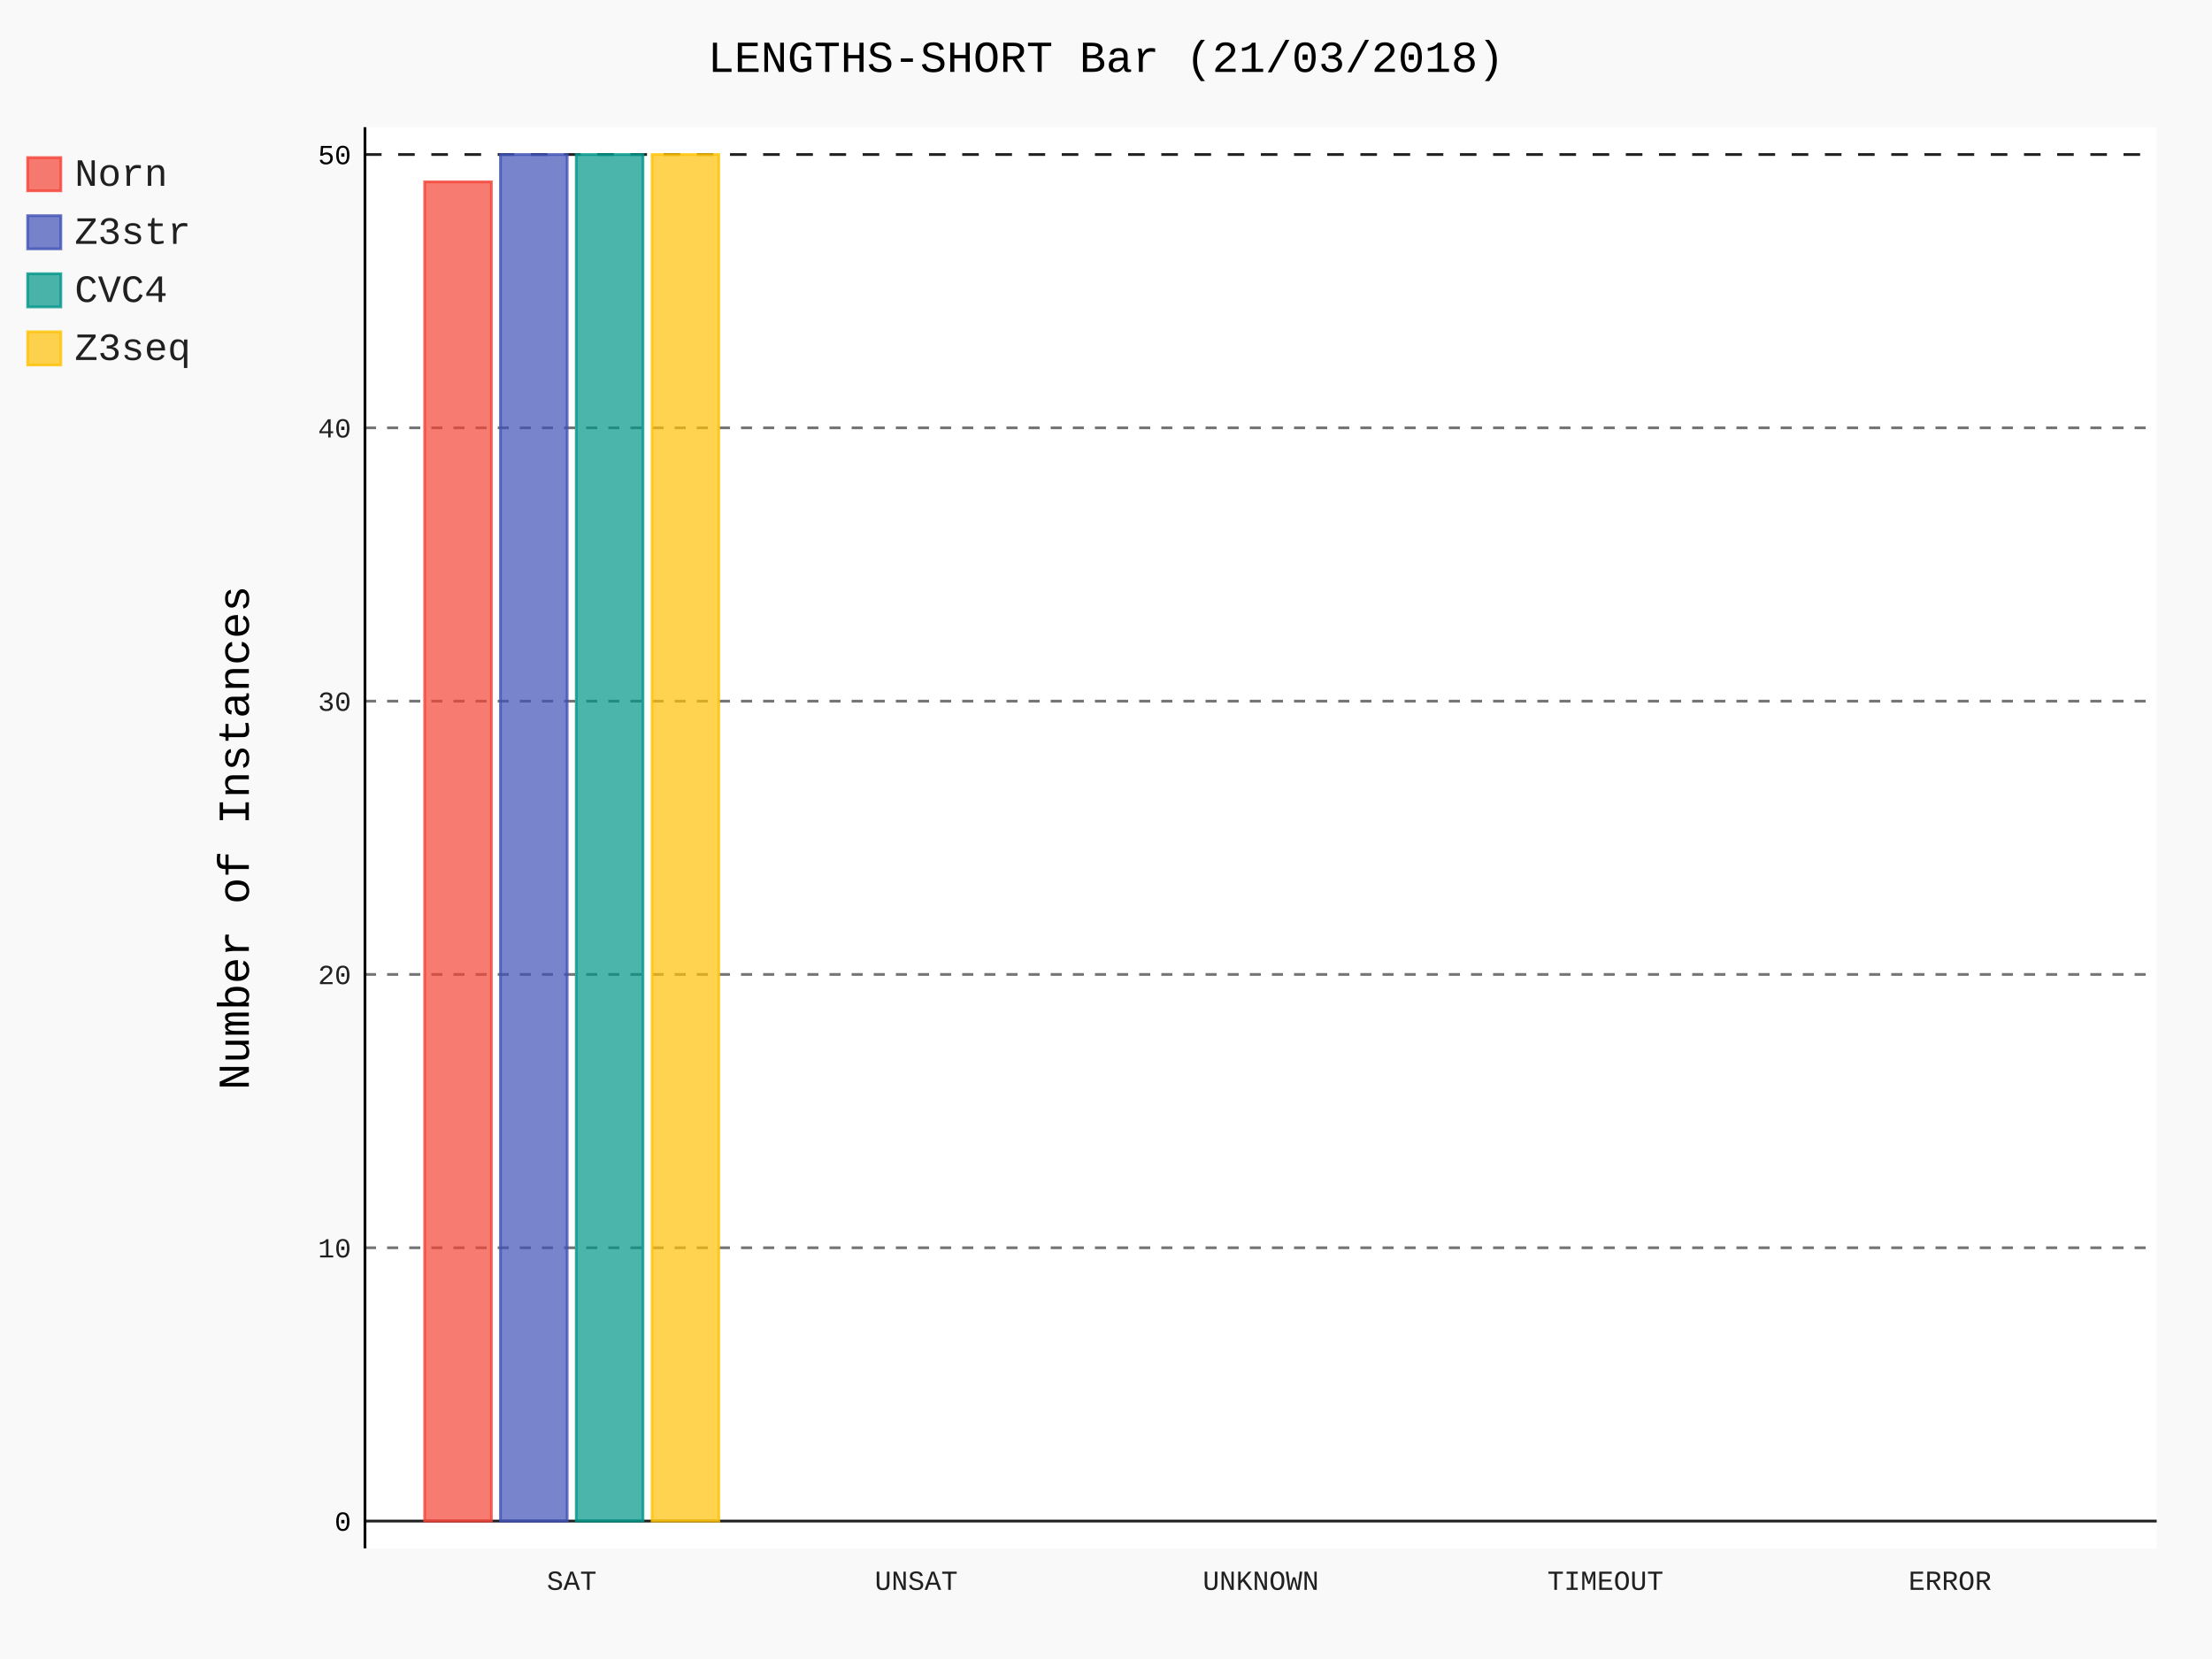
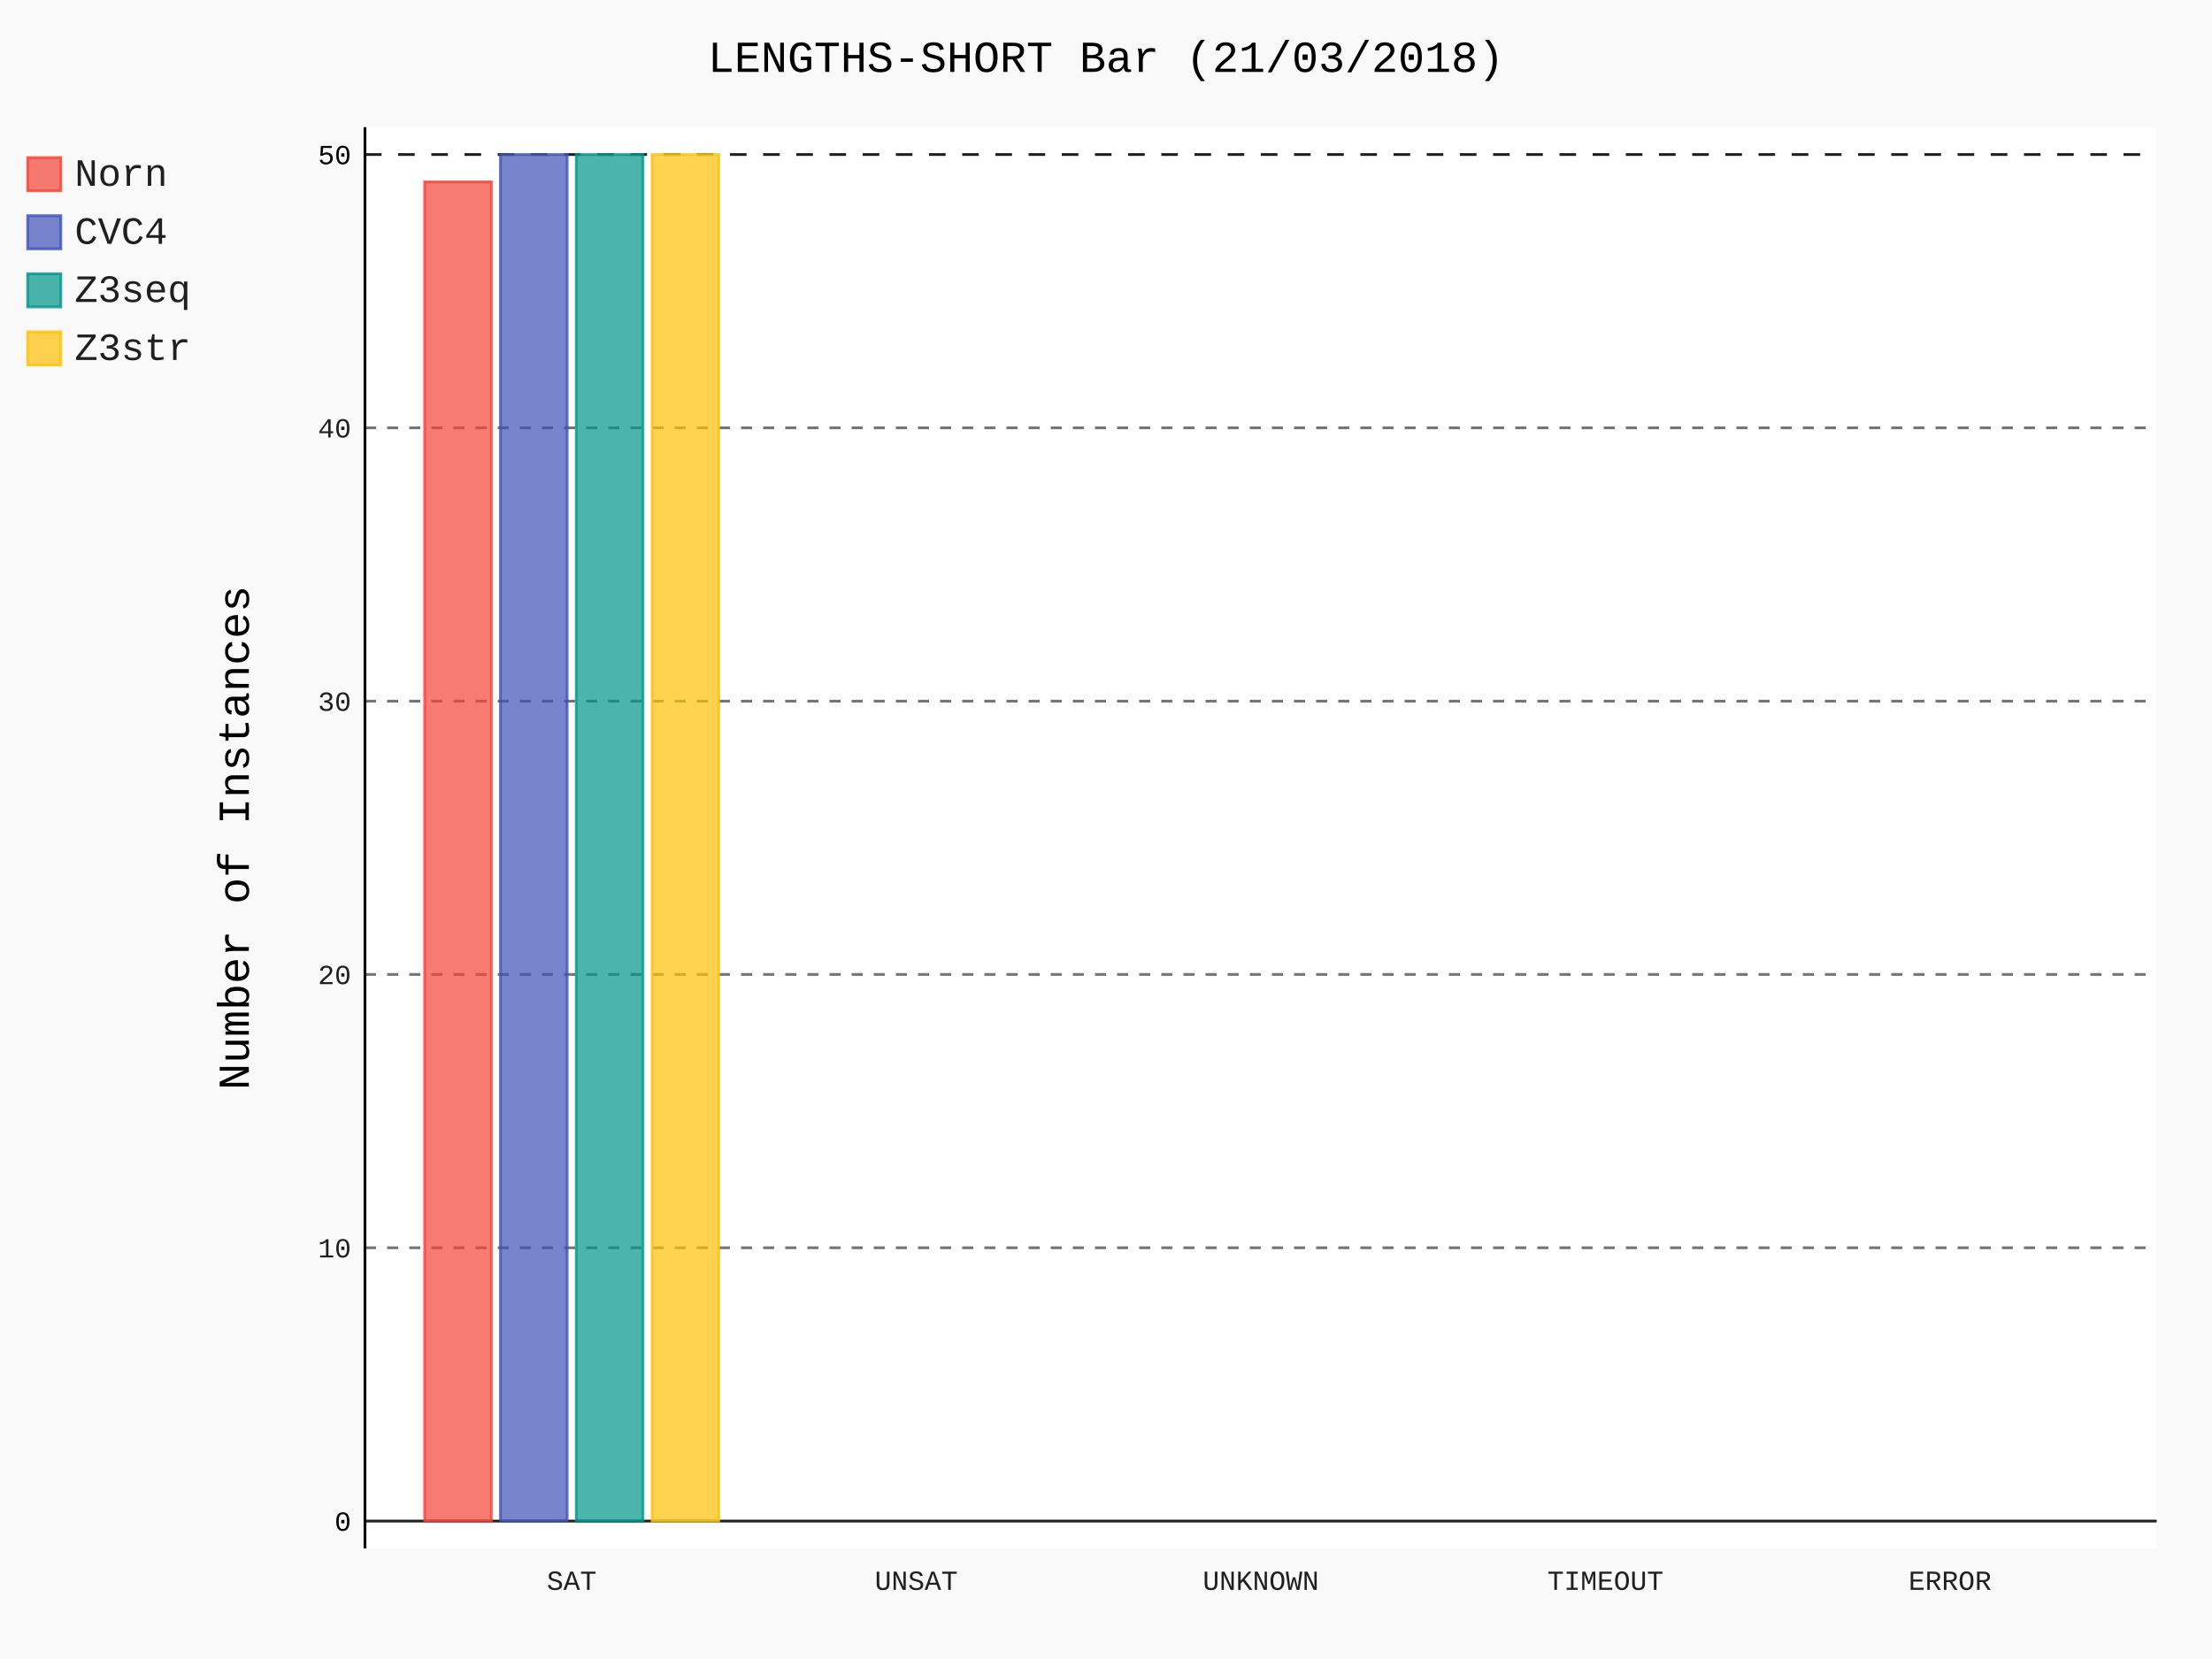
- <svg xmlns="http://www.w3.org/2000/svg" id="chart-1cfbd362-29a6-498b-b68c-1184cf4b8b61" class="pygal-chart" viewBox="0 0 800 600">
+ <svg xmlns="http://www.w3.org/2000/svg" id="chart-2033258e-1c32-41fd-93d3-5987667c406d" class="pygal-chart" viewBox="0 0 800 600">
  <defs>
-     <style type="text/css">#chart-1cfbd362-29a6-498b-b68c-1184cf4b8b61{-webkit-user-select:none;-webkit-font-smoothing:antialiased;font-family:Consolas,"Liberation Mono",Menlo,Courier,monospace}#chart-1cfbd362-29a6-498b-b68c-1184cf4b8b61 .title{font-family:Consolas,"Liberation Mono",Menlo,Courier,monospace;font-size:16px}#chart-1cfbd362-29a6-498b-b68c-1184cf4b8b61 .legends .legend text{font-family:Consolas,"Liberation Mono",Menlo,Courier,monospace;font-size:14px}#chart-1cfbd362-29a6-498b-b68c-1184cf4b8b61 .axis text{font-family:Consolas,"Liberation Mono",Menlo,Courier,monospace;font-size:10px}#chart-1cfbd362-29a6-498b-b68c-1184cf4b8b61 .axis text.major{font-family:Consolas,"Liberation Mono",Menlo,Courier,monospace;font-size:10px}#chart-1cfbd362-29a6-498b-b68c-1184cf4b8b61 .text-overlay text.value{font-family:Consolas,"Liberation Mono",Menlo,Courier,monospace;font-size:16px}#chart-1cfbd362-29a6-498b-b68c-1184cf4b8b61 .text-overlay text.label{font-family:Consolas,"Liberation Mono",Menlo,Courier,monospace;font-size:10px}#chart-1cfbd362-29a6-498b-b68c-1184cf4b8b61 .tooltip{font-family:Consolas,"Liberation Mono",Menlo,Courier,monospace;font-size:14px}#chart-1cfbd362-29a6-498b-b68c-1184cf4b8b61 text.no_data{font-family:Consolas,"Liberation Mono",Menlo,Courier,monospace;font-size:64px}
- #chart-1cfbd362-29a6-498b-b68c-1184cf4b8b61{background-color:rgba(249,249,249,1)}#chart-1cfbd362-29a6-498b-b68c-1184cf4b8b61 path,#chart-1cfbd362-29a6-498b-b68c-1184cf4b8b61 line,#chart-1cfbd362-29a6-498b-b68c-1184cf4b8b61 rect,#chart-1cfbd362-29a6-498b-b68c-1184cf4b8b61 circle{-webkit-transition:150ms;-moz-transition:150ms;transition:150ms}#chart-1cfbd362-29a6-498b-b68c-1184cf4b8b61 .graph &gt; .background{fill:rgba(249,249,249,1)}#chart-1cfbd362-29a6-498b-b68c-1184cf4b8b61 .plot &gt; .background{fill:rgba(255,255,255,1)}#chart-1cfbd362-29a6-498b-b68c-1184cf4b8b61 .graph{fill:rgba(0,0,0,.87)}#chart-1cfbd362-29a6-498b-b68c-1184cf4b8b61 text.no_data{fill:rgba(0,0,0,1)}#chart-1cfbd362-29a6-498b-b68c-1184cf4b8b61 .title{fill:rgba(0,0,0,1)}#chart-1cfbd362-29a6-498b-b68c-1184cf4b8b61 .legends .legend text{fill:rgba(0,0,0,.87)}#chart-1cfbd362-29a6-498b-b68c-1184cf4b8b61 .legends .legend:hover text{fill:rgba(0,0,0,1)}#chart-1cfbd362-29a6-498b-b68c-1184cf4b8b61 .axis .line{stroke:rgba(0,0,0,1)}#chart-1cfbd362-29a6-498b-b68c-1184cf4b8b61 .axis .guide.line{stroke:rgba(0,0,0,.54)}#chart-1cfbd362-29a6-498b-b68c-1184cf4b8b61 .axis .major.line{stroke:rgba(0,0,0,.87)}#chart-1cfbd362-29a6-498b-b68c-1184cf4b8b61 .axis text.major{fill:rgba(0,0,0,1)}#chart-1cfbd362-29a6-498b-b68c-1184cf4b8b61 .axis.y .guides:hover .guide.line,#chart-1cfbd362-29a6-498b-b68c-1184cf4b8b61 .line-graph .axis.x .guides:hover .guide.line,#chart-1cfbd362-29a6-498b-b68c-1184cf4b8b61 .stackedline-graph .axis.x .guides:hover .guide.line,#chart-1cfbd362-29a6-498b-b68c-1184cf4b8b61 .xy-graph .axis.x .guides:hover .guide.line{stroke:rgba(0,0,0,1)}#chart-1cfbd362-29a6-498b-b68c-1184cf4b8b61 .axis .guides:hover text{fill:rgba(0,0,0,1)}#chart-1cfbd362-29a6-498b-b68c-1184cf4b8b61 .reactive{fill-opacity:.7;stroke-opacity:.8}#chart-1cfbd362-29a6-498b-b68c-1184cf4b8b61 .ci{stroke:rgba(0,0,0,.87)}#chart-1cfbd362-29a6-498b-b68c-1184cf4b8b61 .reactive.active,#chart-1cfbd362-29a6-498b-b68c-1184cf4b8b61 .active .reactive{fill-opacity:.8;stroke-opacity:.9;stroke-width:4}#chart-1cfbd362-29a6-498b-b68c-1184cf4b8b61 .ci .reactive.active{stroke-width:1.5}#chart-1cfbd362-29a6-498b-b68c-1184cf4b8b61 .series text{fill:rgba(0,0,0,1)}#chart-1cfbd362-29a6-498b-b68c-1184cf4b8b61 .tooltip rect{fill:rgba(255,255,255,1);stroke:rgba(0,0,0,1);-webkit-transition:opacity 150ms;-moz-transition:opacity 150ms;transition:opacity 150ms}#chart-1cfbd362-29a6-498b-b68c-1184cf4b8b61 .tooltip .label{fill:rgba(0,0,0,.87)}#chart-1cfbd362-29a6-498b-b68c-1184cf4b8b61 .tooltip .label{fill:rgba(0,0,0,.87)}#chart-1cfbd362-29a6-498b-b68c-1184cf4b8b61 .tooltip .legend{font-size:.8em;fill:rgba(0,0,0,.54)}#chart-1cfbd362-29a6-498b-b68c-1184cf4b8b61 .tooltip .x_label{font-size:.6em;fill:rgba(0,0,0,1)}#chart-1cfbd362-29a6-498b-b68c-1184cf4b8b61 .tooltip .xlink{font-size:.5em;text-decoration:underline}#chart-1cfbd362-29a6-498b-b68c-1184cf4b8b61 .tooltip .value{font-size:1.5em}#chart-1cfbd362-29a6-498b-b68c-1184cf4b8b61 .bound{font-size:.5em}#chart-1cfbd362-29a6-498b-b68c-1184cf4b8b61 .max-value{font-size:.75em;fill:rgba(0,0,0,.54)}#chart-1cfbd362-29a6-498b-b68c-1184cf4b8b61 .map-element{fill:rgba(255,255,255,1);stroke:rgba(0,0,0,.54) !important}#chart-1cfbd362-29a6-498b-b68c-1184cf4b8b61 .map-element .reactive{fill-opacity:inherit;stroke-opacity:inherit}#chart-1cfbd362-29a6-498b-b68c-1184cf4b8b61 .color-0,#chart-1cfbd362-29a6-498b-b68c-1184cf4b8b61 .color-0 a:visited{stroke:#F44336;fill:#F44336}#chart-1cfbd362-29a6-498b-b68c-1184cf4b8b61 .color-1,#chart-1cfbd362-29a6-498b-b68c-1184cf4b8b61 .color-1 a:visited{stroke:#3F51B5;fill:#3F51B5}#chart-1cfbd362-29a6-498b-b68c-1184cf4b8b61 .color-2,#chart-1cfbd362-29a6-498b-b68c-1184cf4b8b61 .color-2 a:visited{stroke:#009688;fill:#009688}#chart-1cfbd362-29a6-498b-b68c-1184cf4b8b61 .color-3,#chart-1cfbd362-29a6-498b-b68c-1184cf4b8b61 .color-3 a:visited{stroke:#FFC107;fill:#FFC107}#chart-1cfbd362-29a6-498b-b68c-1184cf4b8b61 .text-overlay .color-0 text{fill:black}#chart-1cfbd362-29a6-498b-b68c-1184cf4b8b61 .text-overlay .color-1 text{fill:black}#chart-1cfbd362-29a6-498b-b68c-1184cf4b8b61 .text-overlay .color-2 text{fill:black}#chart-1cfbd362-29a6-498b-b68c-1184cf4b8b61 .text-overlay .color-3 text{fill:black}
- #chart-1cfbd362-29a6-498b-b68c-1184cf4b8b61 text.no_data{text-anchor:middle}#chart-1cfbd362-29a6-498b-b68c-1184cf4b8b61 .guide.line{fill:none}#chart-1cfbd362-29a6-498b-b68c-1184cf4b8b61 .centered{text-anchor:middle}#chart-1cfbd362-29a6-498b-b68c-1184cf4b8b61 .title{text-anchor:middle}#chart-1cfbd362-29a6-498b-b68c-1184cf4b8b61 .legends .legend text{fill-opacity:1}#chart-1cfbd362-29a6-498b-b68c-1184cf4b8b61 .axis.x text{text-anchor:middle}#chart-1cfbd362-29a6-498b-b68c-1184cf4b8b61 .axis.x:not(.web) text[transform]{text-anchor:start}#chart-1cfbd362-29a6-498b-b68c-1184cf4b8b61 .axis.x:not(.web) text[transform].backwards{text-anchor:end}#chart-1cfbd362-29a6-498b-b68c-1184cf4b8b61 .axis.y text{text-anchor:end}#chart-1cfbd362-29a6-498b-b68c-1184cf4b8b61 .axis.y text[transform].backwards{text-anchor:start}#chart-1cfbd362-29a6-498b-b68c-1184cf4b8b61 .axis.y2 text{text-anchor:start}#chart-1cfbd362-29a6-498b-b68c-1184cf4b8b61 .axis.y2 text[transform].backwards{text-anchor:end}#chart-1cfbd362-29a6-498b-b68c-1184cf4b8b61 .axis .guide.line{stroke-dasharray:4,4}#chart-1cfbd362-29a6-498b-b68c-1184cf4b8b61 .axis .major.guide.line{stroke-dasharray:6,6}#chart-1cfbd362-29a6-498b-b68c-1184cf4b8b61 .horizontal .axis.y .guide.line,#chart-1cfbd362-29a6-498b-b68c-1184cf4b8b61 .horizontal .axis.y2 .guide.line,#chart-1cfbd362-29a6-498b-b68c-1184cf4b8b61 .vertical .axis.x .guide.line{opacity:0}#chart-1cfbd362-29a6-498b-b68c-1184cf4b8b61 .horizontal .axis.always_show .guide.line,#chart-1cfbd362-29a6-498b-b68c-1184cf4b8b61 .vertical .axis.always_show .guide.line{opacity:1 !important}#chart-1cfbd362-29a6-498b-b68c-1184cf4b8b61 .axis.y .guides:hover .guide.line,#chart-1cfbd362-29a6-498b-b68c-1184cf4b8b61 .axis.y2 .guides:hover .guide.line,#chart-1cfbd362-29a6-498b-b68c-1184cf4b8b61 .axis.x .guides:hover .guide.line{opacity:1}#chart-1cfbd362-29a6-498b-b68c-1184cf4b8b61 .axis .guides:hover text{opacity:1}#chart-1cfbd362-29a6-498b-b68c-1184cf4b8b61 .nofill{fill:none}#chart-1cfbd362-29a6-498b-b68c-1184cf4b8b61 .subtle-fill{fill-opacity:.2}#chart-1cfbd362-29a6-498b-b68c-1184cf4b8b61 .dot{stroke-width:1px;fill-opacity:1}#chart-1cfbd362-29a6-498b-b68c-1184cf4b8b61 .dot.active{stroke-width:5px}#chart-1cfbd362-29a6-498b-b68c-1184cf4b8b61 .dot.negative{fill:transparent}#chart-1cfbd362-29a6-498b-b68c-1184cf4b8b61 text,#chart-1cfbd362-29a6-498b-b68c-1184cf4b8b61 tspan{stroke:none !important}#chart-1cfbd362-29a6-498b-b68c-1184cf4b8b61 .series text.active{opacity:1}#chart-1cfbd362-29a6-498b-b68c-1184cf4b8b61 .tooltip rect{fill-opacity:.95;stroke-width:.5}#chart-1cfbd362-29a6-498b-b68c-1184cf4b8b61 .tooltip text{fill-opacity:1}#chart-1cfbd362-29a6-498b-b68c-1184cf4b8b61 .showable{visibility:hidden}#chart-1cfbd362-29a6-498b-b68c-1184cf4b8b61 .showable.shown{visibility:visible}#chart-1cfbd362-29a6-498b-b68c-1184cf4b8b61 .gauge-background{fill:rgba(229,229,229,1);stroke:none}#chart-1cfbd362-29a6-498b-b68c-1184cf4b8b61 .bg-lines{stroke:rgba(249,249,249,1);stroke-width:2px}</style>
+     <style type="text/css">#chart-2033258e-1c32-41fd-93d3-5987667c406d{-webkit-user-select:none;-webkit-font-smoothing:antialiased;font-family:Consolas,"Liberation Mono",Menlo,Courier,monospace}#chart-2033258e-1c32-41fd-93d3-5987667c406d .title{font-family:Consolas,"Liberation Mono",Menlo,Courier,monospace;font-size:16px}#chart-2033258e-1c32-41fd-93d3-5987667c406d .legends .legend text{font-family:Consolas,"Liberation Mono",Menlo,Courier,monospace;font-size:14px}#chart-2033258e-1c32-41fd-93d3-5987667c406d .axis text{font-family:Consolas,"Liberation Mono",Menlo,Courier,monospace;font-size:10px}#chart-2033258e-1c32-41fd-93d3-5987667c406d .axis text.major{font-family:Consolas,"Liberation Mono",Menlo,Courier,monospace;font-size:10px}#chart-2033258e-1c32-41fd-93d3-5987667c406d .text-overlay text.value{font-family:Consolas,"Liberation Mono",Menlo,Courier,monospace;font-size:16px}#chart-2033258e-1c32-41fd-93d3-5987667c406d .text-overlay text.label{font-family:Consolas,"Liberation Mono",Menlo,Courier,monospace;font-size:10px}#chart-2033258e-1c32-41fd-93d3-5987667c406d .tooltip{font-family:Consolas,"Liberation Mono",Menlo,Courier,monospace;font-size:14px}#chart-2033258e-1c32-41fd-93d3-5987667c406d text.no_data{font-family:Consolas,"Liberation Mono",Menlo,Courier,monospace;font-size:64px}
+ #chart-2033258e-1c32-41fd-93d3-5987667c406d{background-color:rgba(249,249,249,1)}#chart-2033258e-1c32-41fd-93d3-5987667c406d path,#chart-2033258e-1c32-41fd-93d3-5987667c406d line,#chart-2033258e-1c32-41fd-93d3-5987667c406d rect,#chart-2033258e-1c32-41fd-93d3-5987667c406d circle{-webkit-transition:150ms;-moz-transition:150ms;transition:150ms}#chart-2033258e-1c32-41fd-93d3-5987667c406d .graph &gt; .background{fill:rgba(249,249,249,1)}#chart-2033258e-1c32-41fd-93d3-5987667c406d .plot &gt; .background{fill:rgba(255,255,255,1)}#chart-2033258e-1c32-41fd-93d3-5987667c406d .graph{fill:rgba(0,0,0,.87)}#chart-2033258e-1c32-41fd-93d3-5987667c406d text.no_data{fill:rgba(0,0,0,1)}#chart-2033258e-1c32-41fd-93d3-5987667c406d .title{fill:rgba(0,0,0,1)}#chart-2033258e-1c32-41fd-93d3-5987667c406d .legends .legend text{fill:rgba(0,0,0,.87)}#chart-2033258e-1c32-41fd-93d3-5987667c406d .legends .legend:hover text{fill:rgba(0,0,0,1)}#chart-2033258e-1c32-41fd-93d3-5987667c406d .axis .line{stroke:rgba(0,0,0,1)}#chart-2033258e-1c32-41fd-93d3-5987667c406d .axis .guide.line{stroke:rgba(0,0,0,.54)}#chart-2033258e-1c32-41fd-93d3-5987667c406d .axis .major.line{stroke:rgba(0,0,0,.87)}#chart-2033258e-1c32-41fd-93d3-5987667c406d .axis text.major{fill:rgba(0,0,0,1)}#chart-2033258e-1c32-41fd-93d3-5987667c406d .axis.y .guides:hover .guide.line,#chart-2033258e-1c32-41fd-93d3-5987667c406d .line-graph .axis.x .guides:hover .guide.line,#chart-2033258e-1c32-41fd-93d3-5987667c406d .stackedline-graph .axis.x .guides:hover .guide.line,#chart-2033258e-1c32-41fd-93d3-5987667c406d .xy-graph .axis.x .guides:hover .guide.line{stroke:rgba(0,0,0,1)}#chart-2033258e-1c32-41fd-93d3-5987667c406d .axis .guides:hover text{fill:rgba(0,0,0,1)}#chart-2033258e-1c32-41fd-93d3-5987667c406d .reactive{fill-opacity:.7;stroke-opacity:.8}#chart-2033258e-1c32-41fd-93d3-5987667c406d .ci{stroke:rgba(0,0,0,.87)}#chart-2033258e-1c32-41fd-93d3-5987667c406d .reactive.active,#chart-2033258e-1c32-41fd-93d3-5987667c406d .active .reactive{fill-opacity:.8;stroke-opacity:.9;stroke-width:4}#chart-2033258e-1c32-41fd-93d3-5987667c406d .ci .reactive.active{stroke-width:1.5}#chart-2033258e-1c32-41fd-93d3-5987667c406d .series text{fill:rgba(0,0,0,1)}#chart-2033258e-1c32-41fd-93d3-5987667c406d .tooltip rect{fill:rgba(255,255,255,1);stroke:rgba(0,0,0,1);-webkit-transition:opacity 150ms;-moz-transition:opacity 150ms;transition:opacity 150ms}#chart-2033258e-1c32-41fd-93d3-5987667c406d .tooltip .label{fill:rgba(0,0,0,.87)}#chart-2033258e-1c32-41fd-93d3-5987667c406d .tooltip .label{fill:rgba(0,0,0,.87)}#chart-2033258e-1c32-41fd-93d3-5987667c406d .tooltip .legend{font-size:.8em;fill:rgba(0,0,0,.54)}#chart-2033258e-1c32-41fd-93d3-5987667c406d .tooltip .x_label{font-size:.6em;fill:rgba(0,0,0,1)}#chart-2033258e-1c32-41fd-93d3-5987667c406d .tooltip .xlink{font-size:.5em;text-decoration:underline}#chart-2033258e-1c32-41fd-93d3-5987667c406d .tooltip .value{font-size:1.5em}#chart-2033258e-1c32-41fd-93d3-5987667c406d .bound{font-size:.5em}#chart-2033258e-1c32-41fd-93d3-5987667c406d .max-value{font-size:.75em;fill:rgba(0,0,0,.54)}#chart-2033258e-1c32-41fd-93d3-5987667c406d .map-element{fill:rgba(255,255,255,1);stroke:rgba(0,0,0,.54) !important}#chart-2033258e-1c32-41fd-93d3-5987667c406d .map-element .reactive{fill-opacity:inherit;stroke-opacity:inherit}#chart-2033258e-1c32-41fd-93d3-5987667c406d .color-0,#chart-2033258e-1c32-41fd-93d3-5987667c406d .color-0 a:visited{stroke:#F44336;fill:#F44336}#chart-2033258e-1c32-41fd-93d3-5987667c406d .color-1,#chart-2033258e-1c32-41fd-93d3-5987667c406d .color-1 a:visited{stroke:#3F51B5;fill:#3F51B5}#chart-2033258e-1c32-41fd-93d3-5987667c406d .color-2,#chart-2033258e-1c32-41fd-93d3-5987667c406d .color-2 a:visited{stroke:#009688;fill:#009688}#chart-2033258e-1c32-41fd-93d3-5987667c406d .color-3,#chart-2033258e-1c32-41fd-93d3-5987667c406d .color-3 a:visited{stroke:#FFC107;fill:#FFC107}#chart-2033258e-1c32-41fd-93d3-5987667c406d .text-overlay .color-0 text{fill:black}#chart-2033258e-1c32-41fd-93d3-5987667c406d .text-overlay .color-1 text{fill:black}#chart-2033258e-1c32-41fd-93d3-5987667c406d .text-overlay .color-2 text{fill:black}#chart-2033258e-1c32-41fd-93d3-5987667c406d .text-overlay .color-3 text{fill:black}
+ #chart-2033258e-1c32-41fd-93d3-5987667c406d text.no_data{text-anchor:middle}#chart-2033258e-1c32-41fd-93d3-5987667c406d .guide.line{fill:none}#chart-2033258e-1c32-41fd-93d3-5987667c406d .centered{text-anchor:middle}#chart-2033258e-1c32-41fd-93d3-5987667c406d .title{text-anchor:middle}#chart-2033258e-1c32-41fd-93d3-5987667c406d .legends .legend text{fill-opacity:1}#chart-2033258e-1c32-41fd-93d3-5987667c406d .axis.x text{text-anchor:middle}#chart-2033258e-1c32-41fd-93d3-5987667c406d .axis.x:not(.web) text[transform]{text-anchor:start}#chart-2033258e-1c32-41fd-93d3-5987667c406d .axis.x:not(.web) text[transform].backwards{text-anchor:end}#chart-2033258e-1c32-41fd-93d3-5987667c406d .axis.y text{text-anchor:end}#chart-2033258e-1c32-41fd-93d3-5987667c406d .axis.y text[transform].backwards{text-anchor:start}#chart-2033258e-1c32-41fd-93d3-5987667c406d .axis.y2 text{text-anchor:start}#chart-2033258e-1c32-41fd-93d3-5987667c406d .axis.y2 text[transform].backwards{text-anchor:end}#chart-2033258e-1c32-41fd-93d3-5987667c406d .axis .guide.line{stroke-dasharray:4,4}#chart-2033258e-1c32-41fd-93d3-5987667c406d .axis .major.guide.line{stroke-dasharray:6,6}#chart-2033258e-1c32-41fd-93d3-5987667c406d .horizontal .axis.y .guide.line,#chart-2033258e-1c32-41fd-93d3-5987667c406d .horizontal .axis.y2 .guide.line,#chart-2033258e-1c32-41fd-93d3-5987667c406d .vertical .axis.x .guide.line{opacity:0}#chart-2033258e-1c32-41fd-93d3-5987667c406d .horizontal .axis.always_show .guide.line,#chart-2033258e-1c32-41fd-93d3-5987667c406d .vertical .axis.always_show .guide.line{opacity:1 !important}#chart-2033258e-1c32-41fd-93d3-5987667c406d .axis.y .guides:hover .guide.line,#chart-2033258e-1c32-41fd-93d3-5987667c406d .axis.y2 .guides:hover .guide.line,#chart-2033258e-1c32-41fd-93d3-5987667c406d .axis.x .guides:hover .guide.line{opacity:1}#chart-2033258e-1c32-41fd-93d3-5987667c406d .axis .guides:hover text{opacity:1}#chart-2033258e-1c32-41fd-93d3-5987667c406d .nofill{fill:none}#chart-2033258e-1c32-41fd-93d3-5987667c406d .subtle-fill{fill-opacity:.2}#chart-2033258e-1c32-41fd-93d3-5987667c406d .dot{stroke-width:1px;fill-opacity:1}#chart-2033258e-1c32-41fd-93d3-5987667c406d .dot.active{stroke-width:5px}#chart-2033258e-1c32-41fd-93d3-5987667c406d .dot.negative{fill:transparent}#chart-2033258e-1c32-41fd-93d3-5987667c406d text,#chart-2033258e-1c32-41fd-93d3-5987667c406d tspan{stroke:none !important}#chart-2033258e-1c32-41fd-93d3-5987667c406d .series text.active{opacity:1}#chart-2033258e-1c32-41fd-93d3-5987667c406d .tooltip rect{fill-opacity:.95;stroke-width:.5}#chart-2033258e-1c32-41fd-93d3-5987667c406d .tooltip text{fill-opacity:1}#chart-2033258e-1c32-41fd-93d3-5987667c406d .showable{visibility:hidden}#chart-2033258e-1c32-41fd-93d3-5987667c406d .showable.shown{visibility:visible}#chart-2033258e-1c32-41fd-93d3-5987667c406d .gauge-background{fill:rgba(229,229,229,1);stroke:none}#chart-2033258e-1c32-41fd-93d3-5987667c406d .bg-lines{stroke:rgba(249,249,249,1);stroke-width:2px}</style>
  </defs>
  <g class="graph bar-graph vertical">
    <rect class="background" height="600" width="800" x="0" y="0" />
    <g class="plot" transform="translate(132, 46)">
      <rect class="background" height="514" width="648.0" x="0" y="0" />
      <g class="axis y always_show">
        <g class="guides">
          <path class="axis major line" d="M0 504.115 h648" />
          <text class="major" x="-5" y="507.615">0</text>
        </g>
        <g class="guides">
          <path class="guide line" d="M0 405.269 h648" />
          <text class="" x="-5" y="408.769">10</text>
        </g>
        <g class="guides">
          <path class="guide line" d="M0 306.423 h648" />
          <text class="" x="-5" y="309.923">20</text>
        </g>
        <g class="guides">
          <path class="guide line" d="M0 207.577 h648" />
          <text class="" x="-5" y="211.077">30</text>
        </g>
        <g class="guides">
          <path class="guide line" d="M0 108.731 h648" />
          <text class="" x="-5" y="112.231">40</text>
        </g>
        <g class="guides">
          <path class="major guide line" d="M0 9.885 h648" />
          <text class="major" x="-5" y="13.385">50</text>
        </g>
      </g>
      <g class="axis x">
        <path class="line" d="M0 0 v514" />
        <g class="guides">
          <path class="guide line" d="M74.769 0 v514" />
          <text class="" x="74.769" y="529.0">SAT</text>
        </g>
        <g class="guides">
          <path class="guide line" d="M199.385 0 v514" />
          <text class="" x="199.385" y="529.0">UNSAT</text>
        </g>
        <g class="guides">
          <path class="guide line" d="M324 0 v514" />
          <text class="" x="324.0" y="529.0">UNKNOWN</text>
        </g>
        <g class="guides">
          <path class="guide line" d="M448.615 0 v514" />
          <text class="" x="448.615" y="529.0">TIMEOUT</text>
        </g>
        <g class="guides">
          <path class="guide line" d="M573.231 0 v514" />
          <text class="" x="573.231" y="529.0">ERROR</text>
        </g>
      </g>
      <g class="series serie-0 color-0">
        <g class="bars">
          <g class="bar">
            <rect class="rect reactive tooltip-trigger" height="484.346" rx="0" ry="0" width="24.126" x="21.583" y="19.769" />
          </g>
          <g class="bar">
            <rect class="rect reactive tooltip-trigger" height="0.0" rx="0" ry="0" width="24.126" x="146.199" y="504.115" />
          </g>
          <g class="bar">
            <rect class="rect reactive tooltip-trigger" height="0.0" rx="0" ry="0" width="24.126" x="270.814" y="504.115" />
          </g>
          <g class="bar">
            <rect class="rect reactive tooltip-trigger" height="0.0" rx="0" ry="0" width="24.126" x="395.43" y="504.115" />
          </g>
          <g class="bar">
            <rect class="rect reactive tooltip-trigger" height="0.0" rx="0" ry="0" width="24.126" x="520.045" y="504.115" />
          </g>
        </g>
      </g>
      <g class="series serie-1 color-1">
        <g class="bars">
          <g class="bar">
            <rect class="rect reactive tooltip-trigger" height="494.231" rx="0" ry="0" width="24.126" x="48.999" y="9.885" />
          </g>
          <g class="bar">
            <rect class="rect reactive tooltip-trigger" height="0.0" rx="0" ry="0" width="24.126" x="173.614" y="504.115" />
          </g>
          <g class="bar">
            <rect class="rect reactive tooltip-trigger" height="0.0" rx="0" ry="0" width="24.126" x="298.23" y="504.115" />
          </g>
          <g class="bar">
            <rect class="rect reactive tooltip-trigger" height="0.0" rx="0" ry="0" width="24.126" x="422.845" y="504.115" />
          </g>
          <g class="bar">
            <rect class="rect reactive tooltip-trigger" height="0.0" rx="0" ry="0" width="24.126" x="547.46" y="504.115" />
          </g>
        </g>
      </g>
      <g class="series serie-2 color-2">
        <g class="bars">
          <g class="bar">
            <rect class="rect reactive tooltip-trigger" height="494.231" rx="0" ry="0" width="24.126" x="76.414" y="9.885" />
          </g>
          <g class="bar">
            <rect class="rect reactive tooltip-trigger" height="0.0" rx="0" ry="0" width="24.126" x="201.03" y="504.115" />
          </g>
          <g class="bar">
            <rect class="rect reactive tooltip-trigger" height="0.0" rx="0" ry="0" width="24.126" x="325.645" y="504.115" />
          </g>
          <g class="bar">
            <rect class="rect reactive tooltip-trigger" height="0.0" rx="0" ry="0" width="24.126" x="450.26" y="504.115" />
          </g>
          <g class="bar">
            <rect class="rect reactive tooltip-trigger" height="0.0" rx="0" ry="0" width="24.126" x="574.876" y="504.115" />
          </g>
        </g>
      </g>
      <g class="series serie-3 color-3">
        <g class="bars">
          <g class="bar">
            <rect class="rect reactive tooltip-trigger" height="494.231" rx="0" ry="0" width="24.126" x="103.83" y="9.885" />
          </g>
          <g class="bar">
            <rect class="rect reactive tooltip-trigger" height="0.0" rx="0" ry="0" width="24.126" x="228.445" y="504.115" />
          </g>
          <g class="bar">
            <rect class="rect reactive tooltip-trigger" height="0.0" rx="0" ry="0" width="24.126" x="353.06" y="504.115" />
          </g>
          <g class="bar">
            <rect class="rect reactive tooltip-trigger" height="0.0" rx="0" ry="0" width="24.126" x="477.676" y="504.115" />
          </g>
          <g class="bar">
            <rect class="rect reactive tooltip-trigger" height="0.0" rx="0" ry="0" width="24.126" x="602.291" y="504.115" />
          </g>
        </g>
      </g>
    </g>
    <g class="titles">
      <text class="title plot_title" x="400.0" y="26">LENGTHS-SHORT Bar (21/03/2018)</text>
      <text class="title" x="64.0" y="329.0" transform="rotate(-90 64 303)">Number of Instances</text>
    </g>
    <g class="plot overlay" transform="translate(132, 46)">
      <g class="series serie-0 color-0" />
      <g class="series serie-1 color-1" />
      <g class="series serie-2 color-2" />
      <g class="series serie-3 color-3" />
    </g>
    <g class="plot text-overlay" transform="translate(132, 46)">
      <g class="series serie-0 color-0" />
      <g class="series serie-1 color-1" />
      <g class="series serie-2 color-2" />
      <g class="series serie-3 color-3" />
    </g>
    <g class="plot tooltip-overlay" transform="translate(132, 46)">
      <g class="tooltip" style="opacity: 0" transform="translate(0 0)">
        <rect class="tooltip-box" height="0" rx="10" ry="10" width="0" />
        <g class="text" />
      </g>
    </g>
    <g class="legends" transform="translate(10, 56)">
      <g class="legend reactive activate-serie" id="activate-serie-0">
        <rect class="color-0 reactive" height="12" width="12" x="0.0" y="1.0" />
        <text x="17.0" y="11.2">Norn</text>
      </g>
      <g class="legend reactive activate-serie" id="activate-serie-1">
        <rect class="color-1 reactive" height="12" width="12" x="0.0" y="22.0" />
-         <text x="17.0" y="32.2">Z3str</text>
+         <text x="17.0" y="32.2">CVC4</text>
      </g>
      <g class="legend reactive activate-serie" id="activate-serie-2">
        <rect class="color-2 reactive" height="12" width="12" x="0.0" y="43.0" />
-         <text x="17.0" y="53.2">CVC4</text>
+         <text x="17.0" y="53.2">Z3seq</text>
      </g>
      <g class="legend reactive activate-serie" id="activate-serie-3">
        <rect class="color-3 reactive" height="12" width="12" x="0.0" y="64.0" />
-         <text x="17.0" y="74.2">Z3seq</text>
+         <text x="17.0" y="74.2">Z3str</text>
      </g>
    </g>
    <g class="legends" transform="translate(790, 56)" />
  </g>
</svg>
